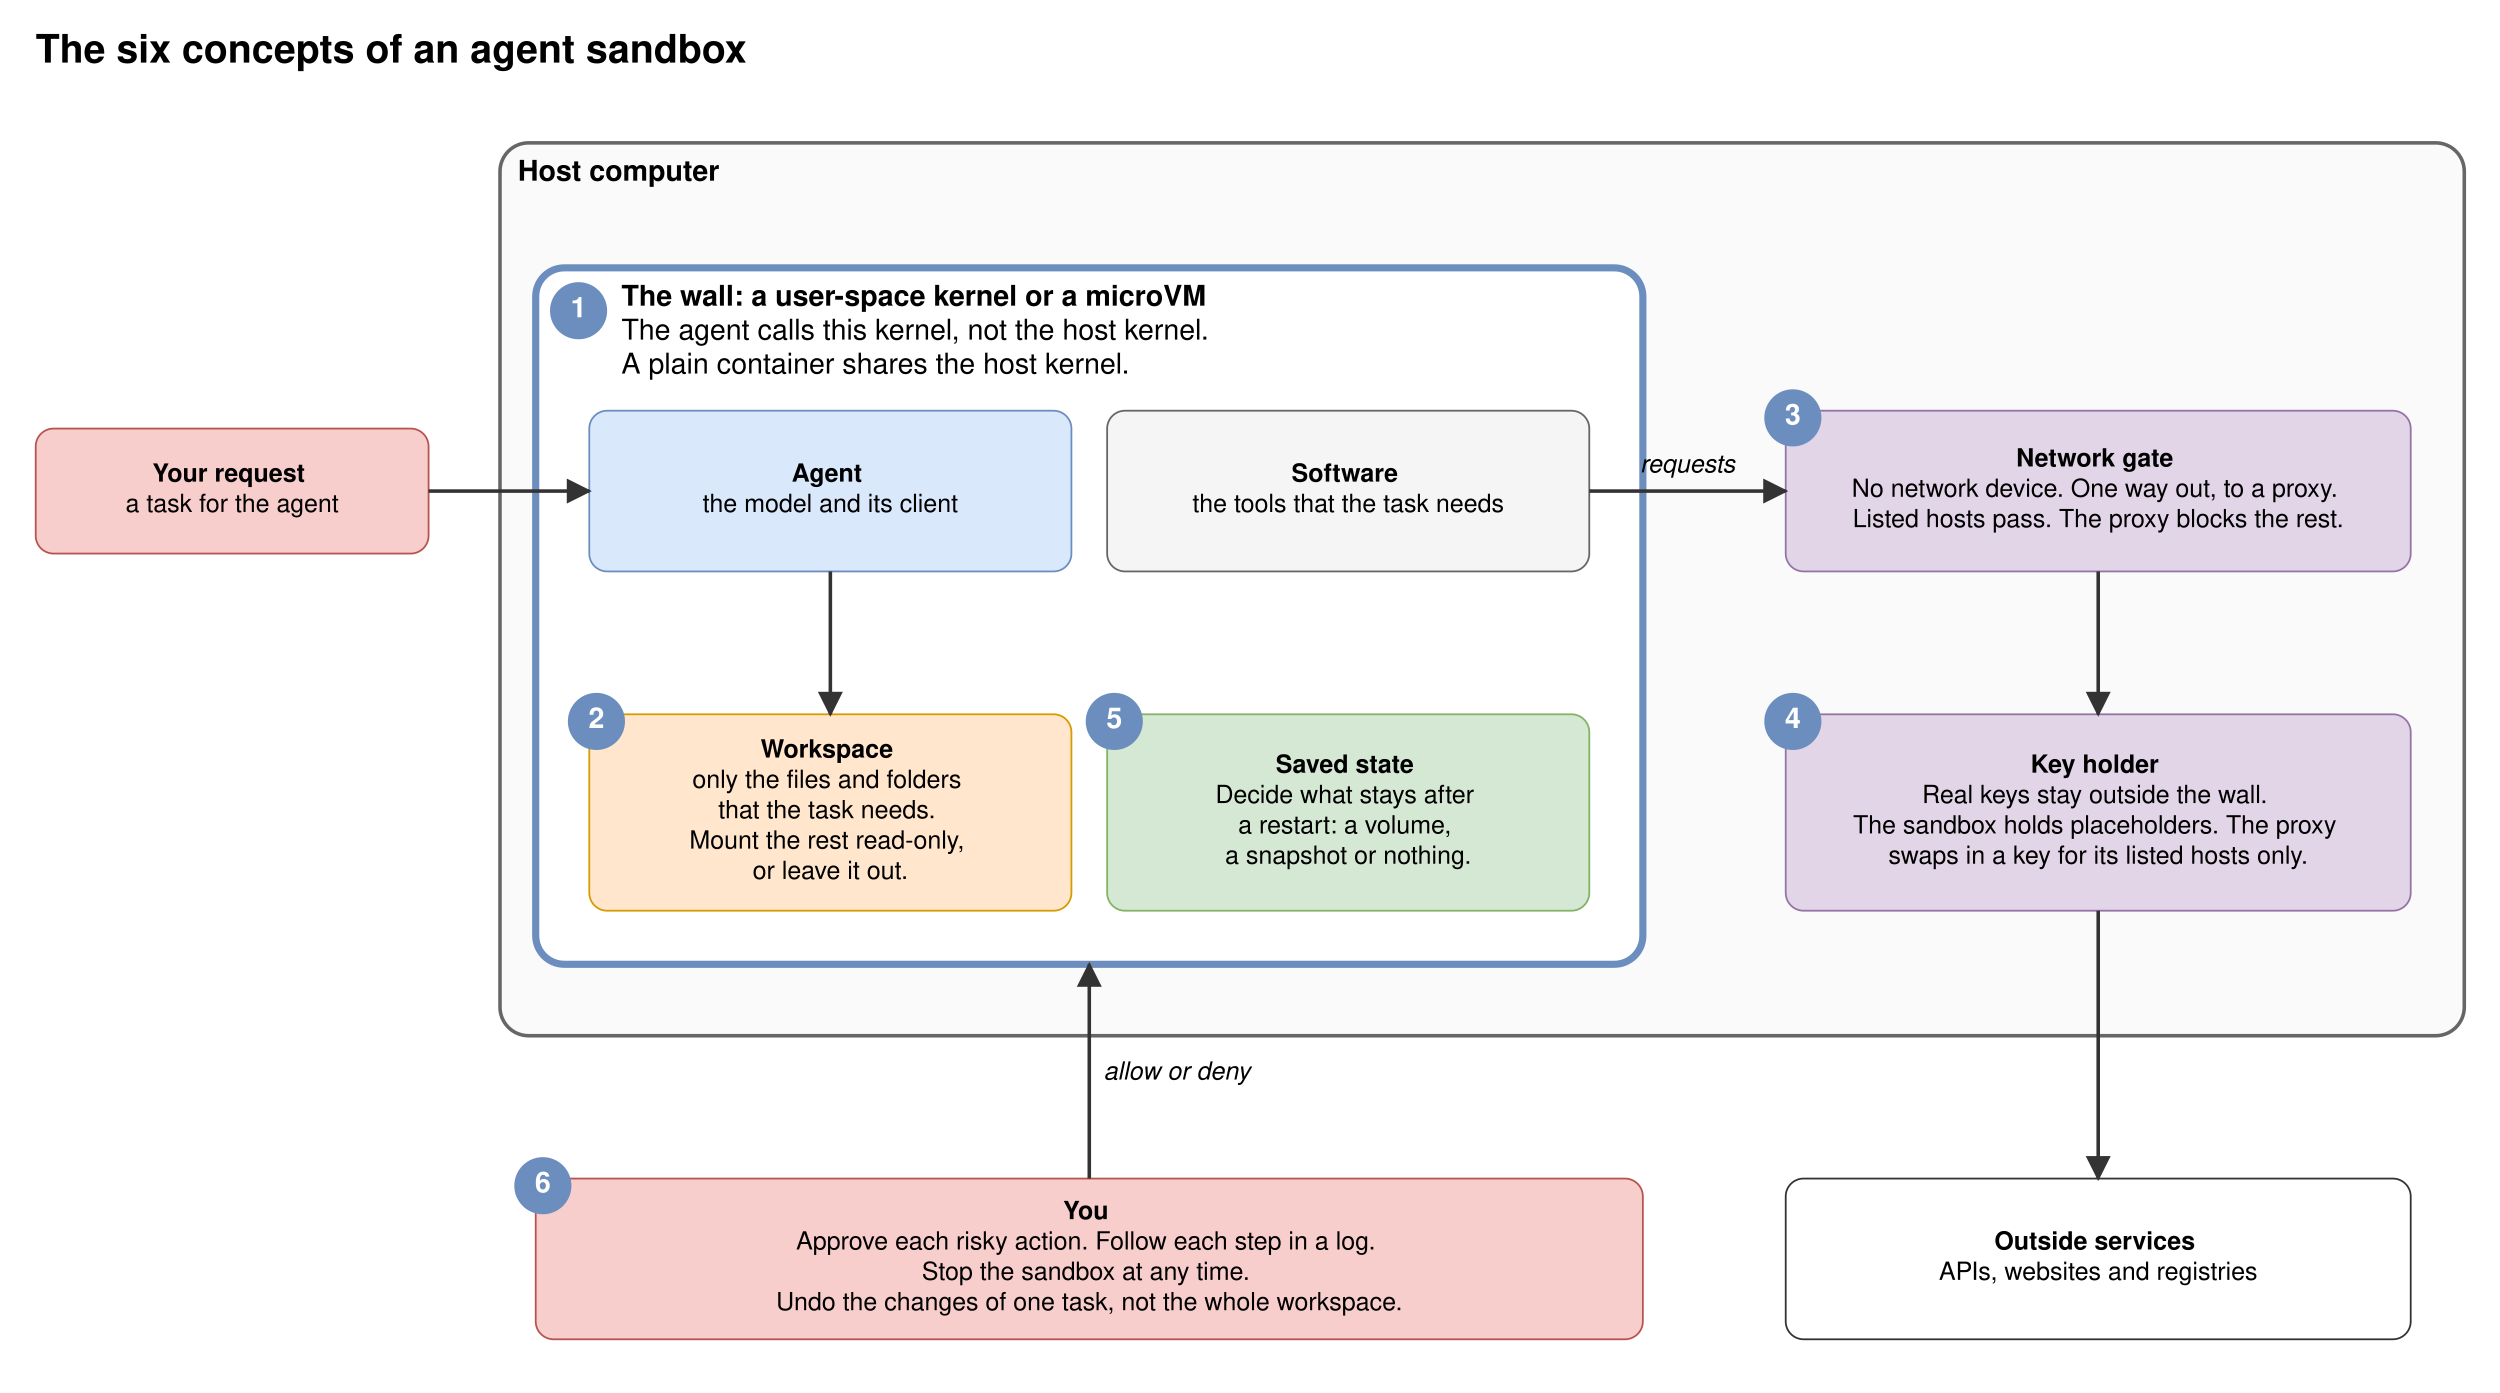
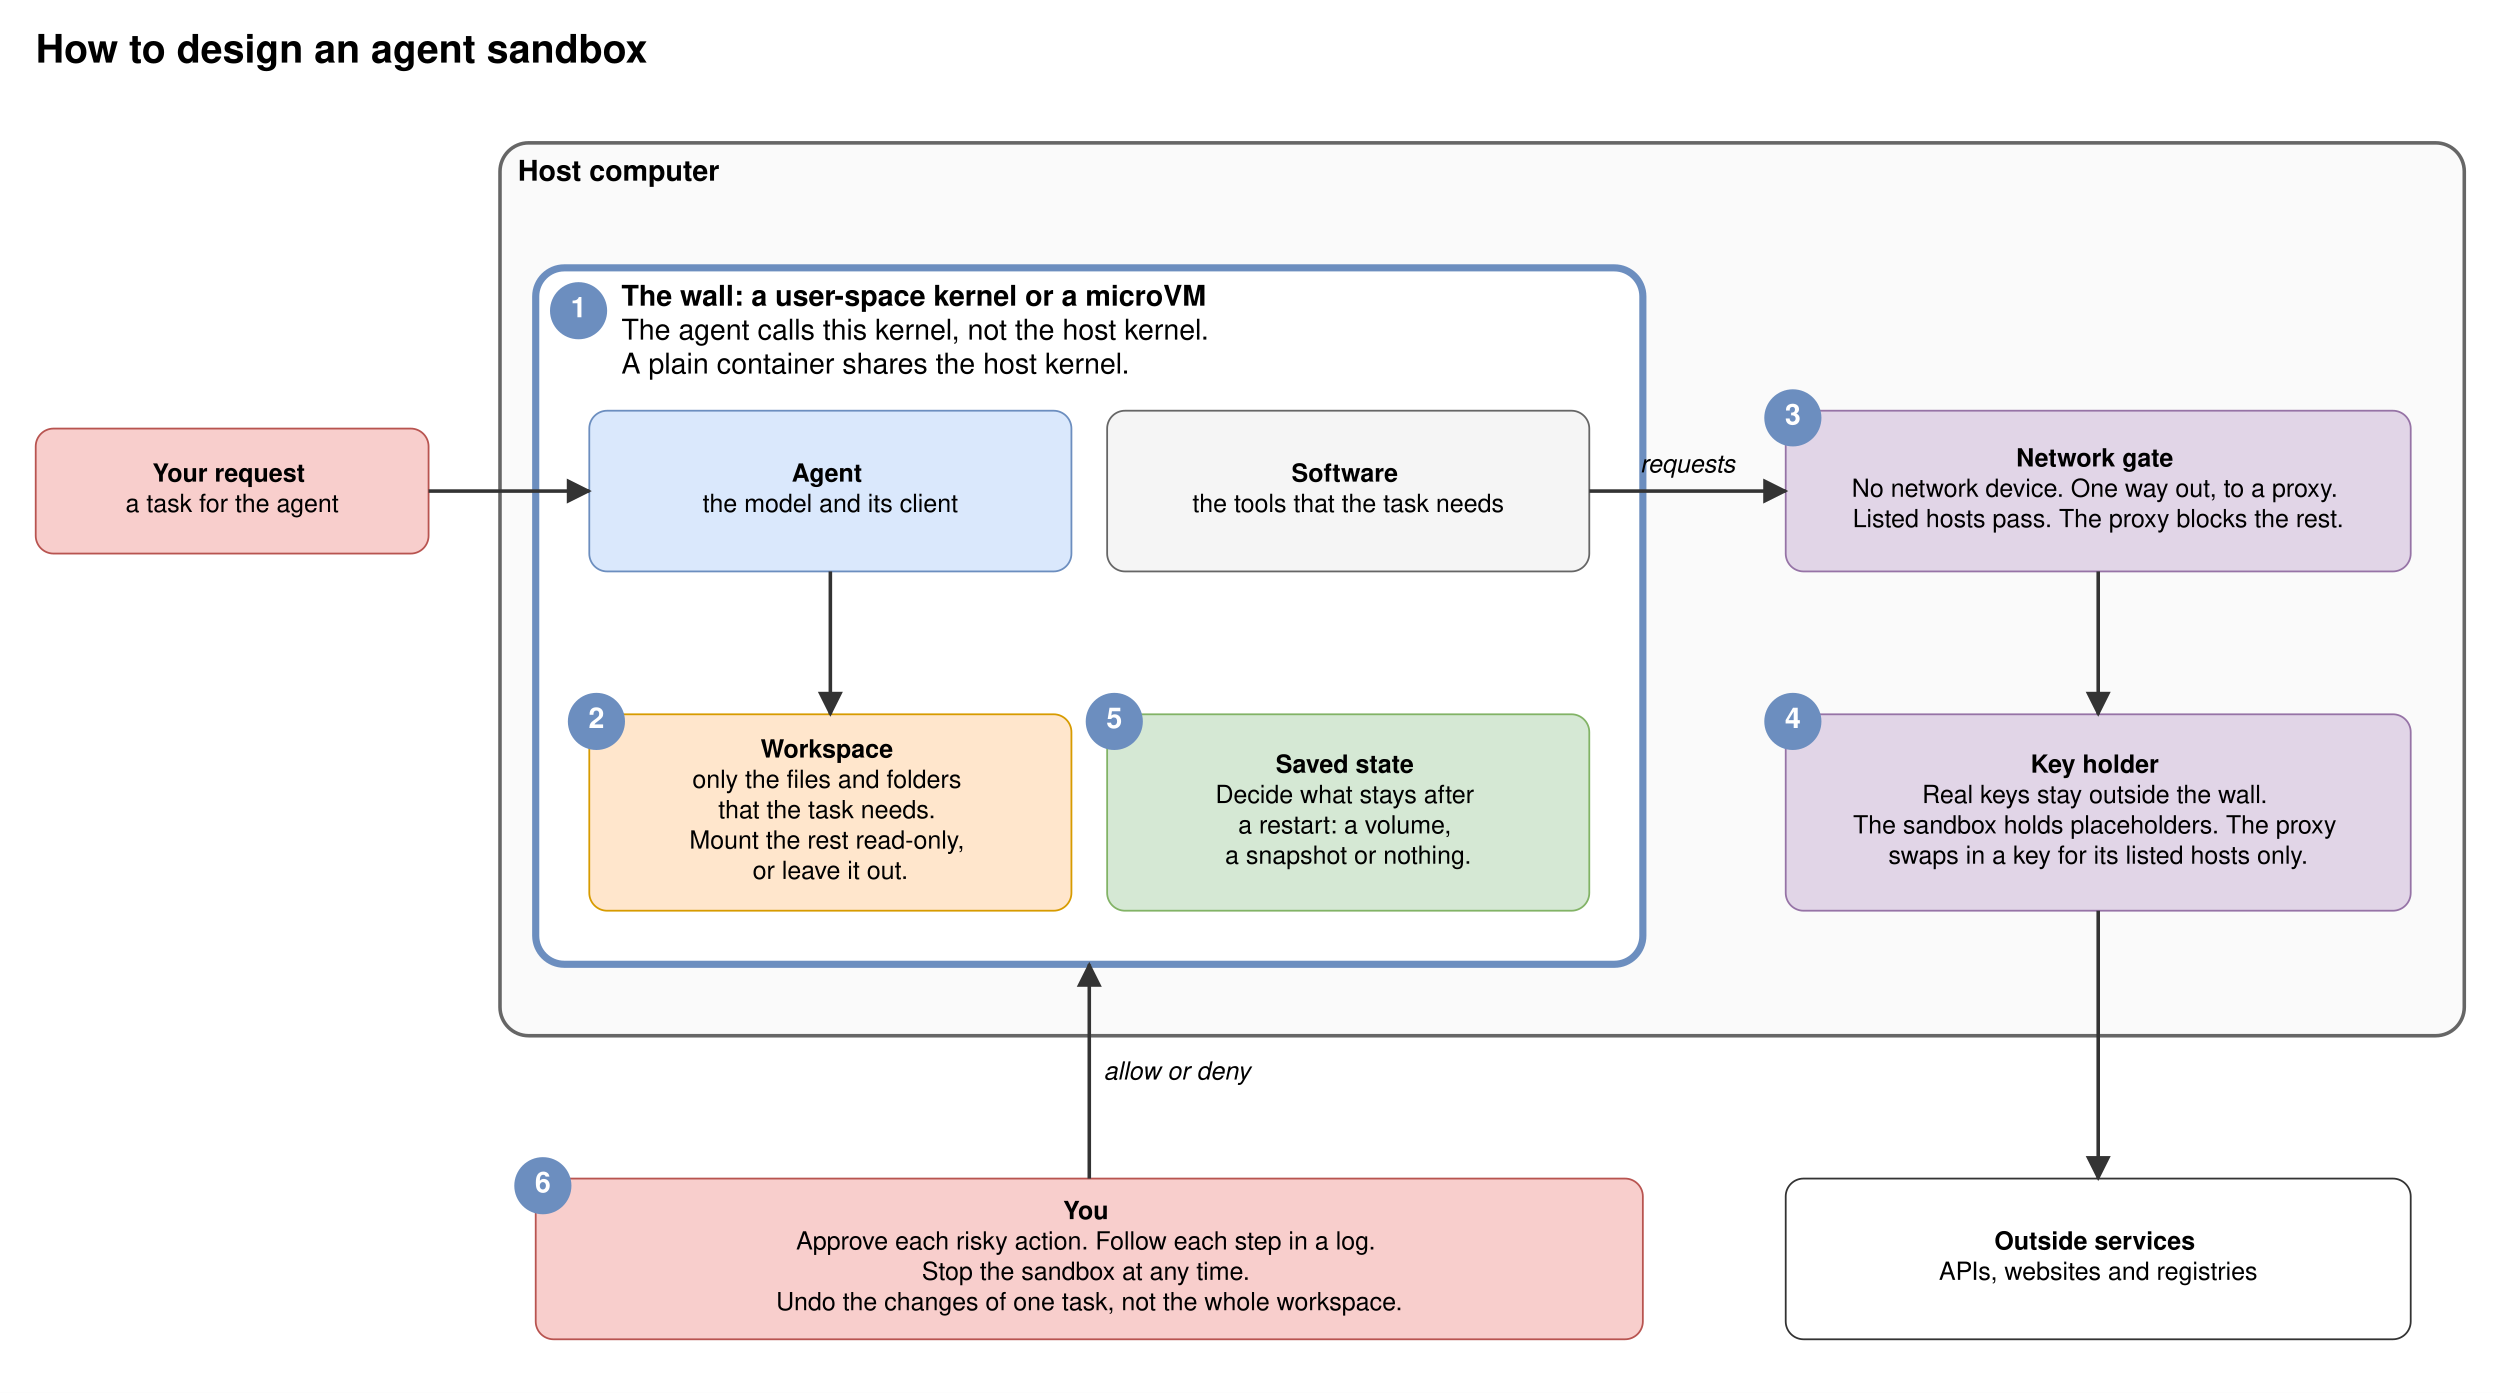
<svg xmlns="http://www.w3.org/2000/svg" width="1400" height="780" viewBox="0 0 1400 780" font-family="Helvetica, Arial, sans-serif" fill="#000000">
  <defs>
    <marker id="a-dark" viewBox="0 0 10 10" refX="9" refY="5" markerWidth="7" markerHeight="7" markerUnits="strokeWidth" orient="auto">
      <path d="M0 0 L10 5 L0 10 z" fill="#333333" />
    </marker>
  </defs>
  <rect width="1400" height="780" fill="#ffffff" />
-   <text x="20" y="30" dominant-baseline="central" font-size="22" font-weight="bold">The six concepts of an agent sandbox</text>
+   <text x="20" y="30" dominant-baseline="central" font-size="22" font-weight="bold">How to design an agent sandbox</text>
  <rect x="280" y="80" width="1100" height="500" rx="16" fill="#fafafa" stroke="#666666" stroke-width="2" />
  <text x="290" y="97.5" text-anchor="start" dominant-baseline="central" font-size="16">
    <tspan x="290" dy="0" font-weight="bold">Host computer</tspan>
  </text>
  <rect x="300" y="150" width="620" height="390" rx="16" fill="#ffffff" stroke="#6c8ebf" stroke-width="4" />
  <text x="348" y="167.5" text-anchor="start" dominant-baseline="central" font-size="16">
    <tspan x="348" dy="0" font-weight="bold">The wall: a user-space kernel or a microVM</tspan>
    <tspan x="348" dy="19">The agent calls this kernel, not the host kernel.</tspan>
    <tspan x="348" dy="19">A plain container shares the host kernel.</tspan>
  </text>
  <rect x="20" y="240" width="220" height="70" rx="10" fill="#f8cecc" stroke="#b85450" stroke-width="1" />
  <text x="130.0" y="266.5" text-anchor="middle" dominant-baseline="central" font-size="14">
    <tspan x="130.0" dy="0" font-weight="bold">Your request</tspan>
    <tspan x="130.0" dy="17">a task for the agent</tspan>
  </text>
  <rect x="330" y="230" width="270" height="90" rx="10" fill="#dae8fc" stroke="#6c8ebf" stroke-width="1" />
  <text x="465.0" y="266.5" text-anchor="middle" dominant-baseline="central" font-size="14">
    <tspan x="465.0" dy="0" font-weight="bold">Agent</tspan>
    <tspan x="465.0" dy="17">the model and its client</tspan>
  </text>
  <rect x="620" y="230" width="270" height="90" rx="10" fill="#f5f5f5" stroke="#666666" stroke-width="1" />
  <text x="755.0" y="266.5" text-anchor="middle" dominant-baseline="central" font-size="14">
    <tspan x="755.0" dy="0" font-weight="bold">Software</tspan>
    <tspan x="755.0" dy="17">the tools that the task needs</tspan>
  </text>
  <rect x="330" y="400" width="270" height="110" rx="10" fill="#ffe6cc" stroke="#d79b00" stroke-width="1" />
  <text x="465.0" y="421.0" text-anchor="middle" dominant-baseline="central" font-size="14">
    <tspan x="465.0" dy="0" font-weight="bold">Workspace</tspan>
    <tspan x="465.0" dy="17">only the files and folders</tspan>
    <tspan x="465.0" dy="17">that the task needs.</tspan>
    <tspan x="465.0" dy="17">Mount the rest read-only,</tspan>
    <tspan x="465.0" dy="17">or leave it out.</tspan>
  </text>
  <rect x="620" y="400" width="270" height="110" rx="10" fill="#d5e8d4" stroke="#82b366" stroke-width="1" />
  <text x="755.0" y="429.5" text-anchor="middle" dominant-baseline="central" font-size="14">
    <tspan x="755.0" dy="0" font-weight="bold">Saved state</tspan>
    <tspan x="755.0" dy="17">Decide what stays after</tspan>
    <tspan x="755.0" dy="17">a restart: a volume,</tspan>
    <tspan x="755.0" dy="17">a snapshot or nothing.</tspan>
  </text>
  <rect x="1000" y="230" width="350" height="90" rx="10" fill="#e1d5e7" stroke="#9673a6" stroke-width="1" />
  <text x="1175.0" y="258.0" text-anchor="middle" dominant-baseline="central" font-size="14">
    <tspan x="1175.0" dy="0" font-weight="bold">Network gate</tspan>
    <tspan x="1175.0" dy="17">No network device. One way out, to a proxy.</tspan>
    <tspan x="1175.0" dy="17">Listed hosts pass. The proxy blocks the rest.</tspan>
  </text>
  <rect x="1000" y="400" width="350" height="110" rx="10" fill="#e1d5e7" stroke="#9673a6" stroke-width="1" />
  <text x="1175.0" y="429.5" text-anchor="middle" dominant-baseline="central" font-size="14">
    <tspan x="1175.0" dy="0" font-weight="bold">Key holder</tspan>
    <tspan x="1175.0" dy="17">Real keys stay outside the wall.</tspan>
    <tspan x="1175.0" dy="17">The sandbox holds placeholders. The proxy</tspan>
    <tspan x="1175.0" dy="17">swaps in a key for its listed hosts only.</tspan>
  </text>
  <rect x="1000" y="660" width="350" height="90" rx="10" fill="#ffffff" stroke="#333333" stroke-width="1" />
  <text x="1175.0" y="696.5" text-anchor="middle" dominant-baseline="central" font-size="14">
    <tspan x="1175.0" dy="0" font-weight="bold">Outside services</tspan>
    <tspan x="1175.0" dy="17">APIs, websites and registries</tspan>
  </text>
  <rect x="300" y="660" width="620" height="90" rx="10" fill="#f8cecc" stroke="#b85450" stroke-width="1" />
  <text x="610.0" y="679.5" text-anchor="middle" dominant-baseline="central" font-size="14">
    <tspan x="610.0" dy="0" font-weight="bold">You</tspan>
    <tspan x="610.0" dy="17">Approve each risky action. Follow each step in a log.</tspan>
    <tspan x="610.0" dy="17">Stop the sandbox at any time.</tspan>
    <tspan x="610.0" dy="17">Undo the changes of one task, not the whole workspace.</tspan>
  </text>
  <line x1="240" y1="275.0" x2="330" y2="275.0" stroke="#333333" stroke-width="2" marker-end="url(#a-dark)" />
  <line x1="465.0" y1="320" x2="465.0" y2="400" stroke="#333333" stroke-width="2" marker-end="url(#a-dark)" />
  <line x1="890" y1="275.0" x2="1000" y2="275.0" stroke="#333333" stroke-width="2" marker-end="url(#a-dark)" />
  <text x="945.0" y="260.0" text-anchor="middle" dominant-baseline="central" font-size="14" font-style="italic">requests</text>
  <line x1="1175.0" y1="320" x2="1175.0" y2="400" stroke="#333333" stroke-width="2" marker-end="url(#a-dark)" />
  <line x1="1175.0" y1="510" x2="1175.0" y2="660" stroke="#333333" stroke-width="2" marker-end="url(#a-dark)" />
  <line x1="610.0" y1="660" x2="610.0" y2="540" stroke="#333333" stroke-width="2" marker-end="url(#a-dark)" />
  <text x="618.0" y="600.0" text-anchor="start" dominant-baseline="central" font-size="14" font-style="italic">allow or deny</text>
  <circle cx="324" cy="174" r="16" fill="#6c8ebf" />
  <text x="324" y="174" text-anchor="middle" dominant-baseline="central" font-size="16" font-weight="bold" fill="#ffffff">1</text>
  <circle cx="334" cy="404" r="16" fill="#6c8ebf" />
  <text x="334" y="404" text-anchor="middle" dominant-baseline="central" font-size="16" font-weight="bold" fill="#ffffff">2</text>
  <circle cx="624" cy="404" r="16" fill="#6c8ebf" />
  <text x="624" y="404" text-anchor="middle" dominant-baseline="central" font-size="16" font-weight="bold" fill="#ffffff">5</text>
  <circle cx="1004" cy="234" r="16" fill="#6c8ebf" />
  <text x="1004" y="234" text-anchor="middle" dominant-baseline="central" font-size="16" font-weight="bold" fill="#ffffff">3</text>
  <circle cx="1004" cy="404" r="16" fill="#6c8ebf" />
  <text x="1004" y="404" text-anchor="middle" dominant-baseline="central" font-size="16" font-weight="bold" fill="#ffffff">4</text>
  <circle cx="304" cy="664" r="16" fill="#6c8ebf" />
  <text x="304" y="664" text-anchor="middle" dominant-baseline="central" font-size="16" font-weight="bold" fill="#ffffff">6</text>
</svg>
